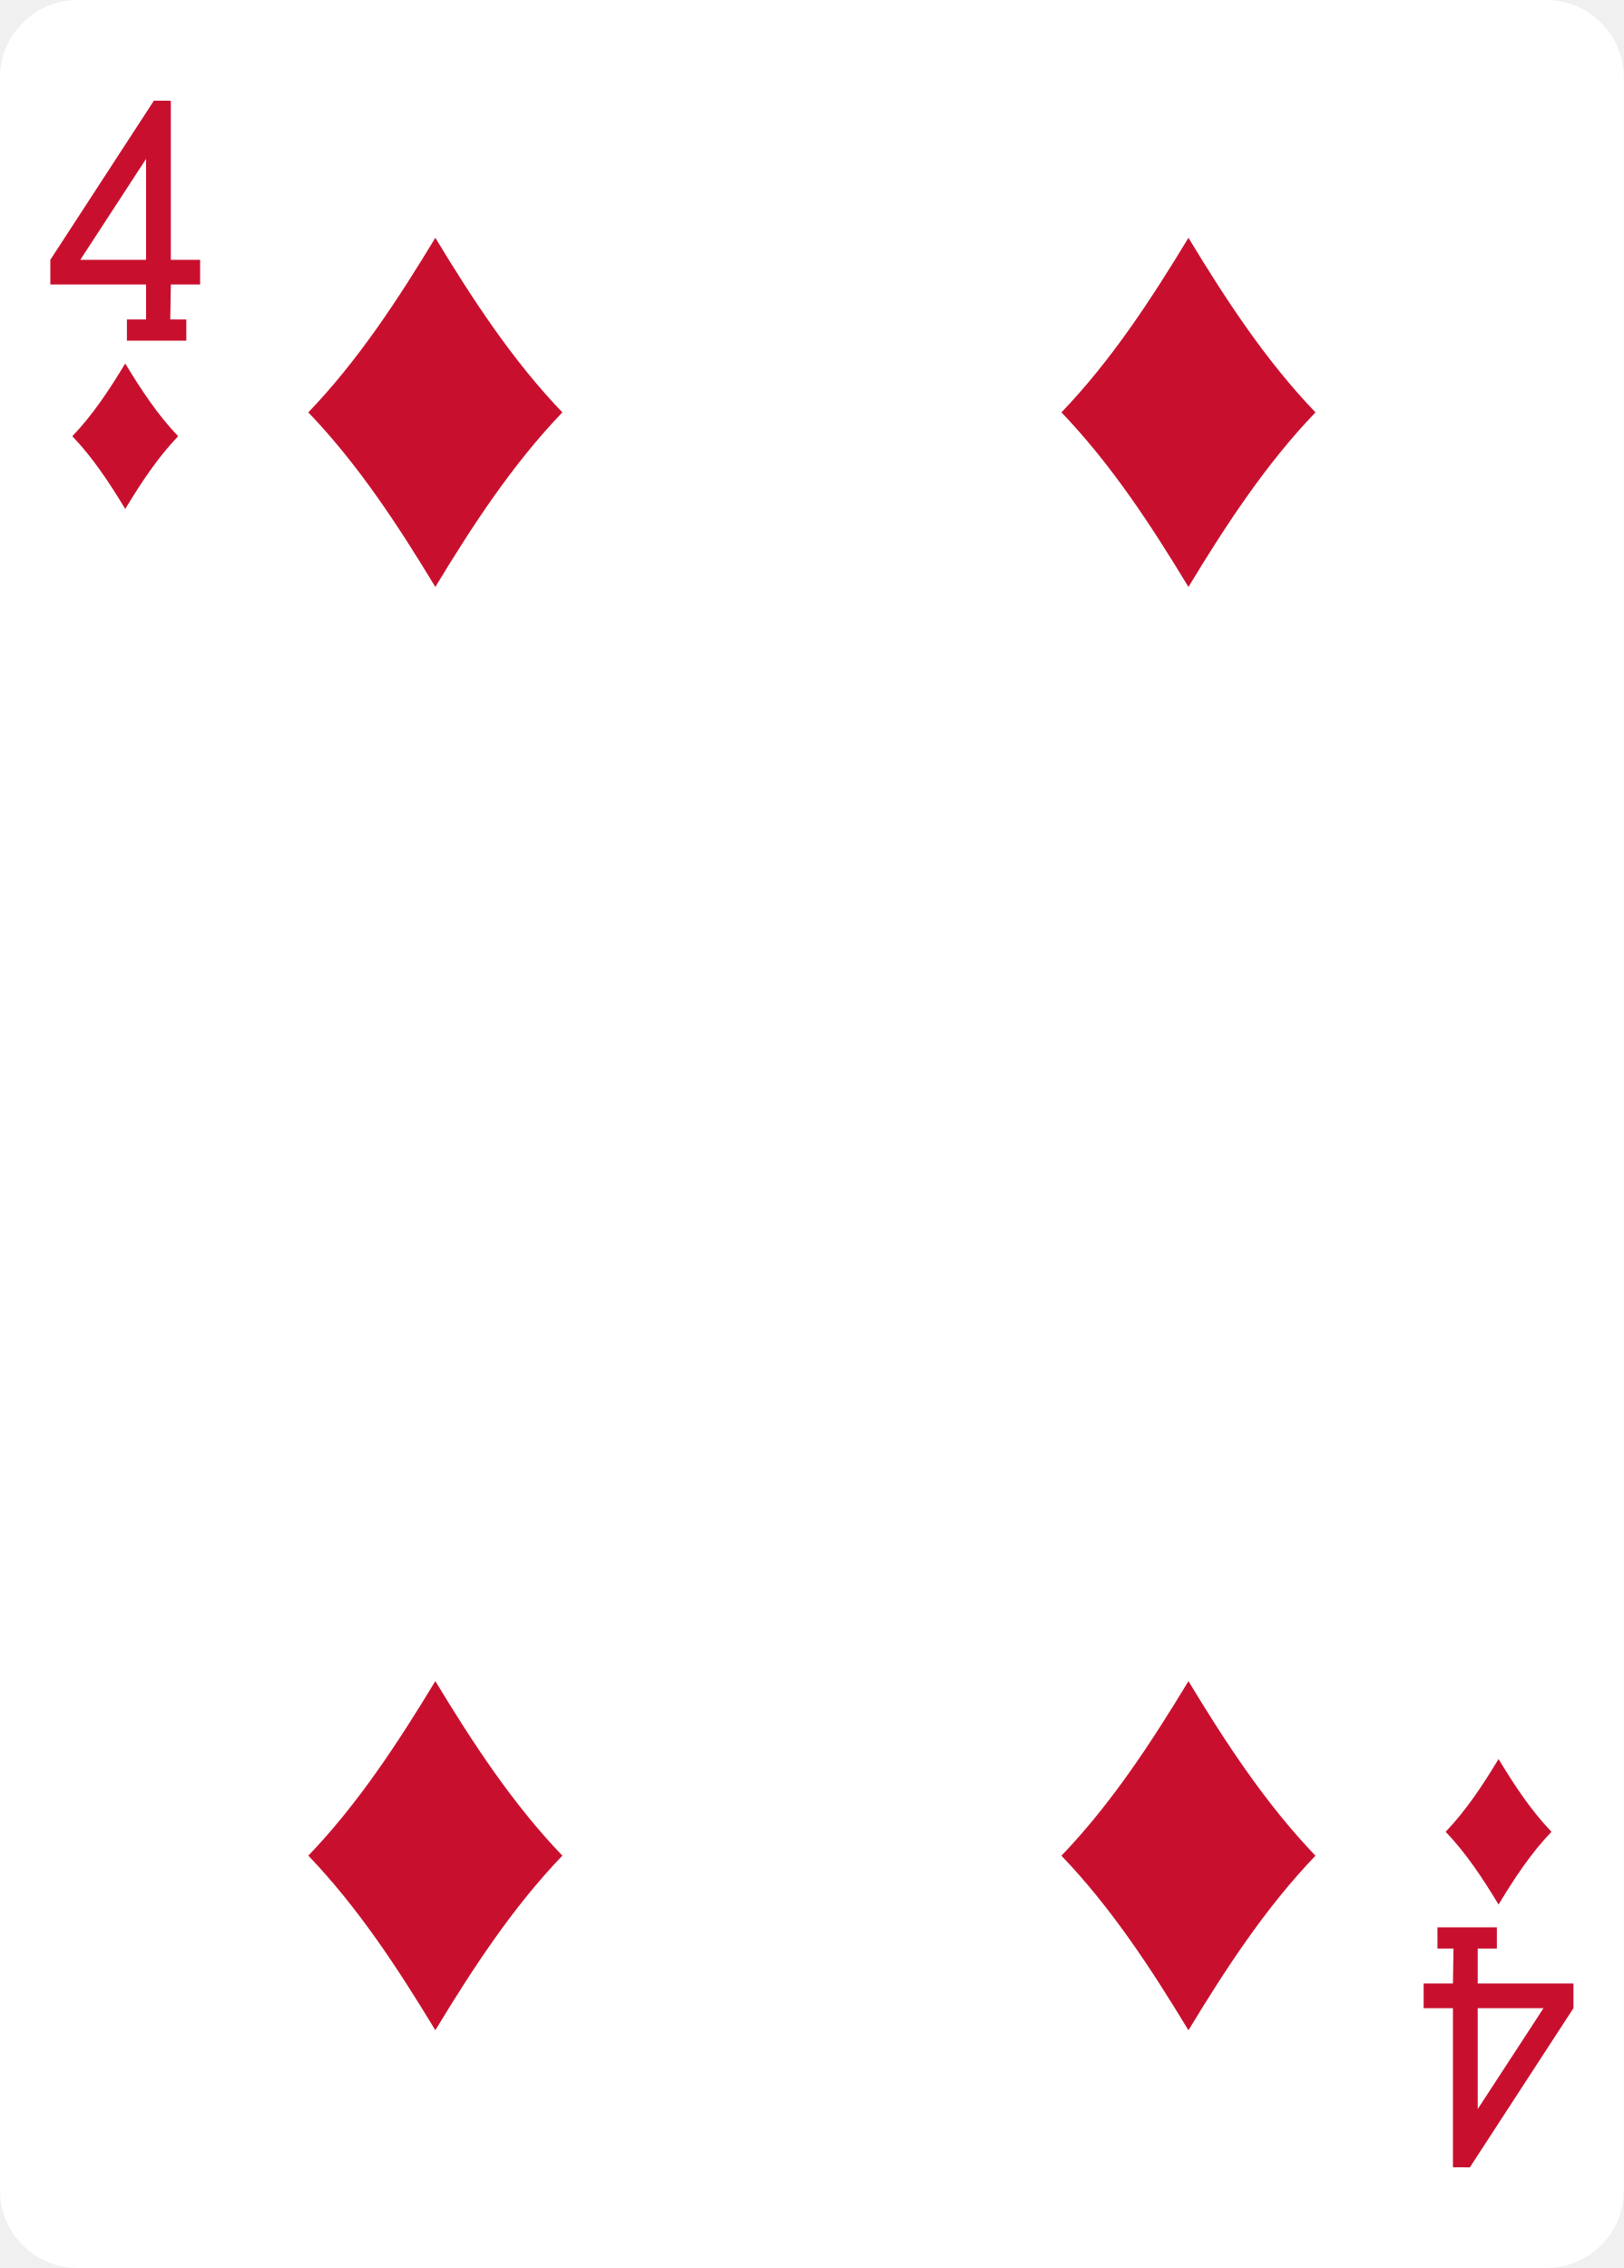
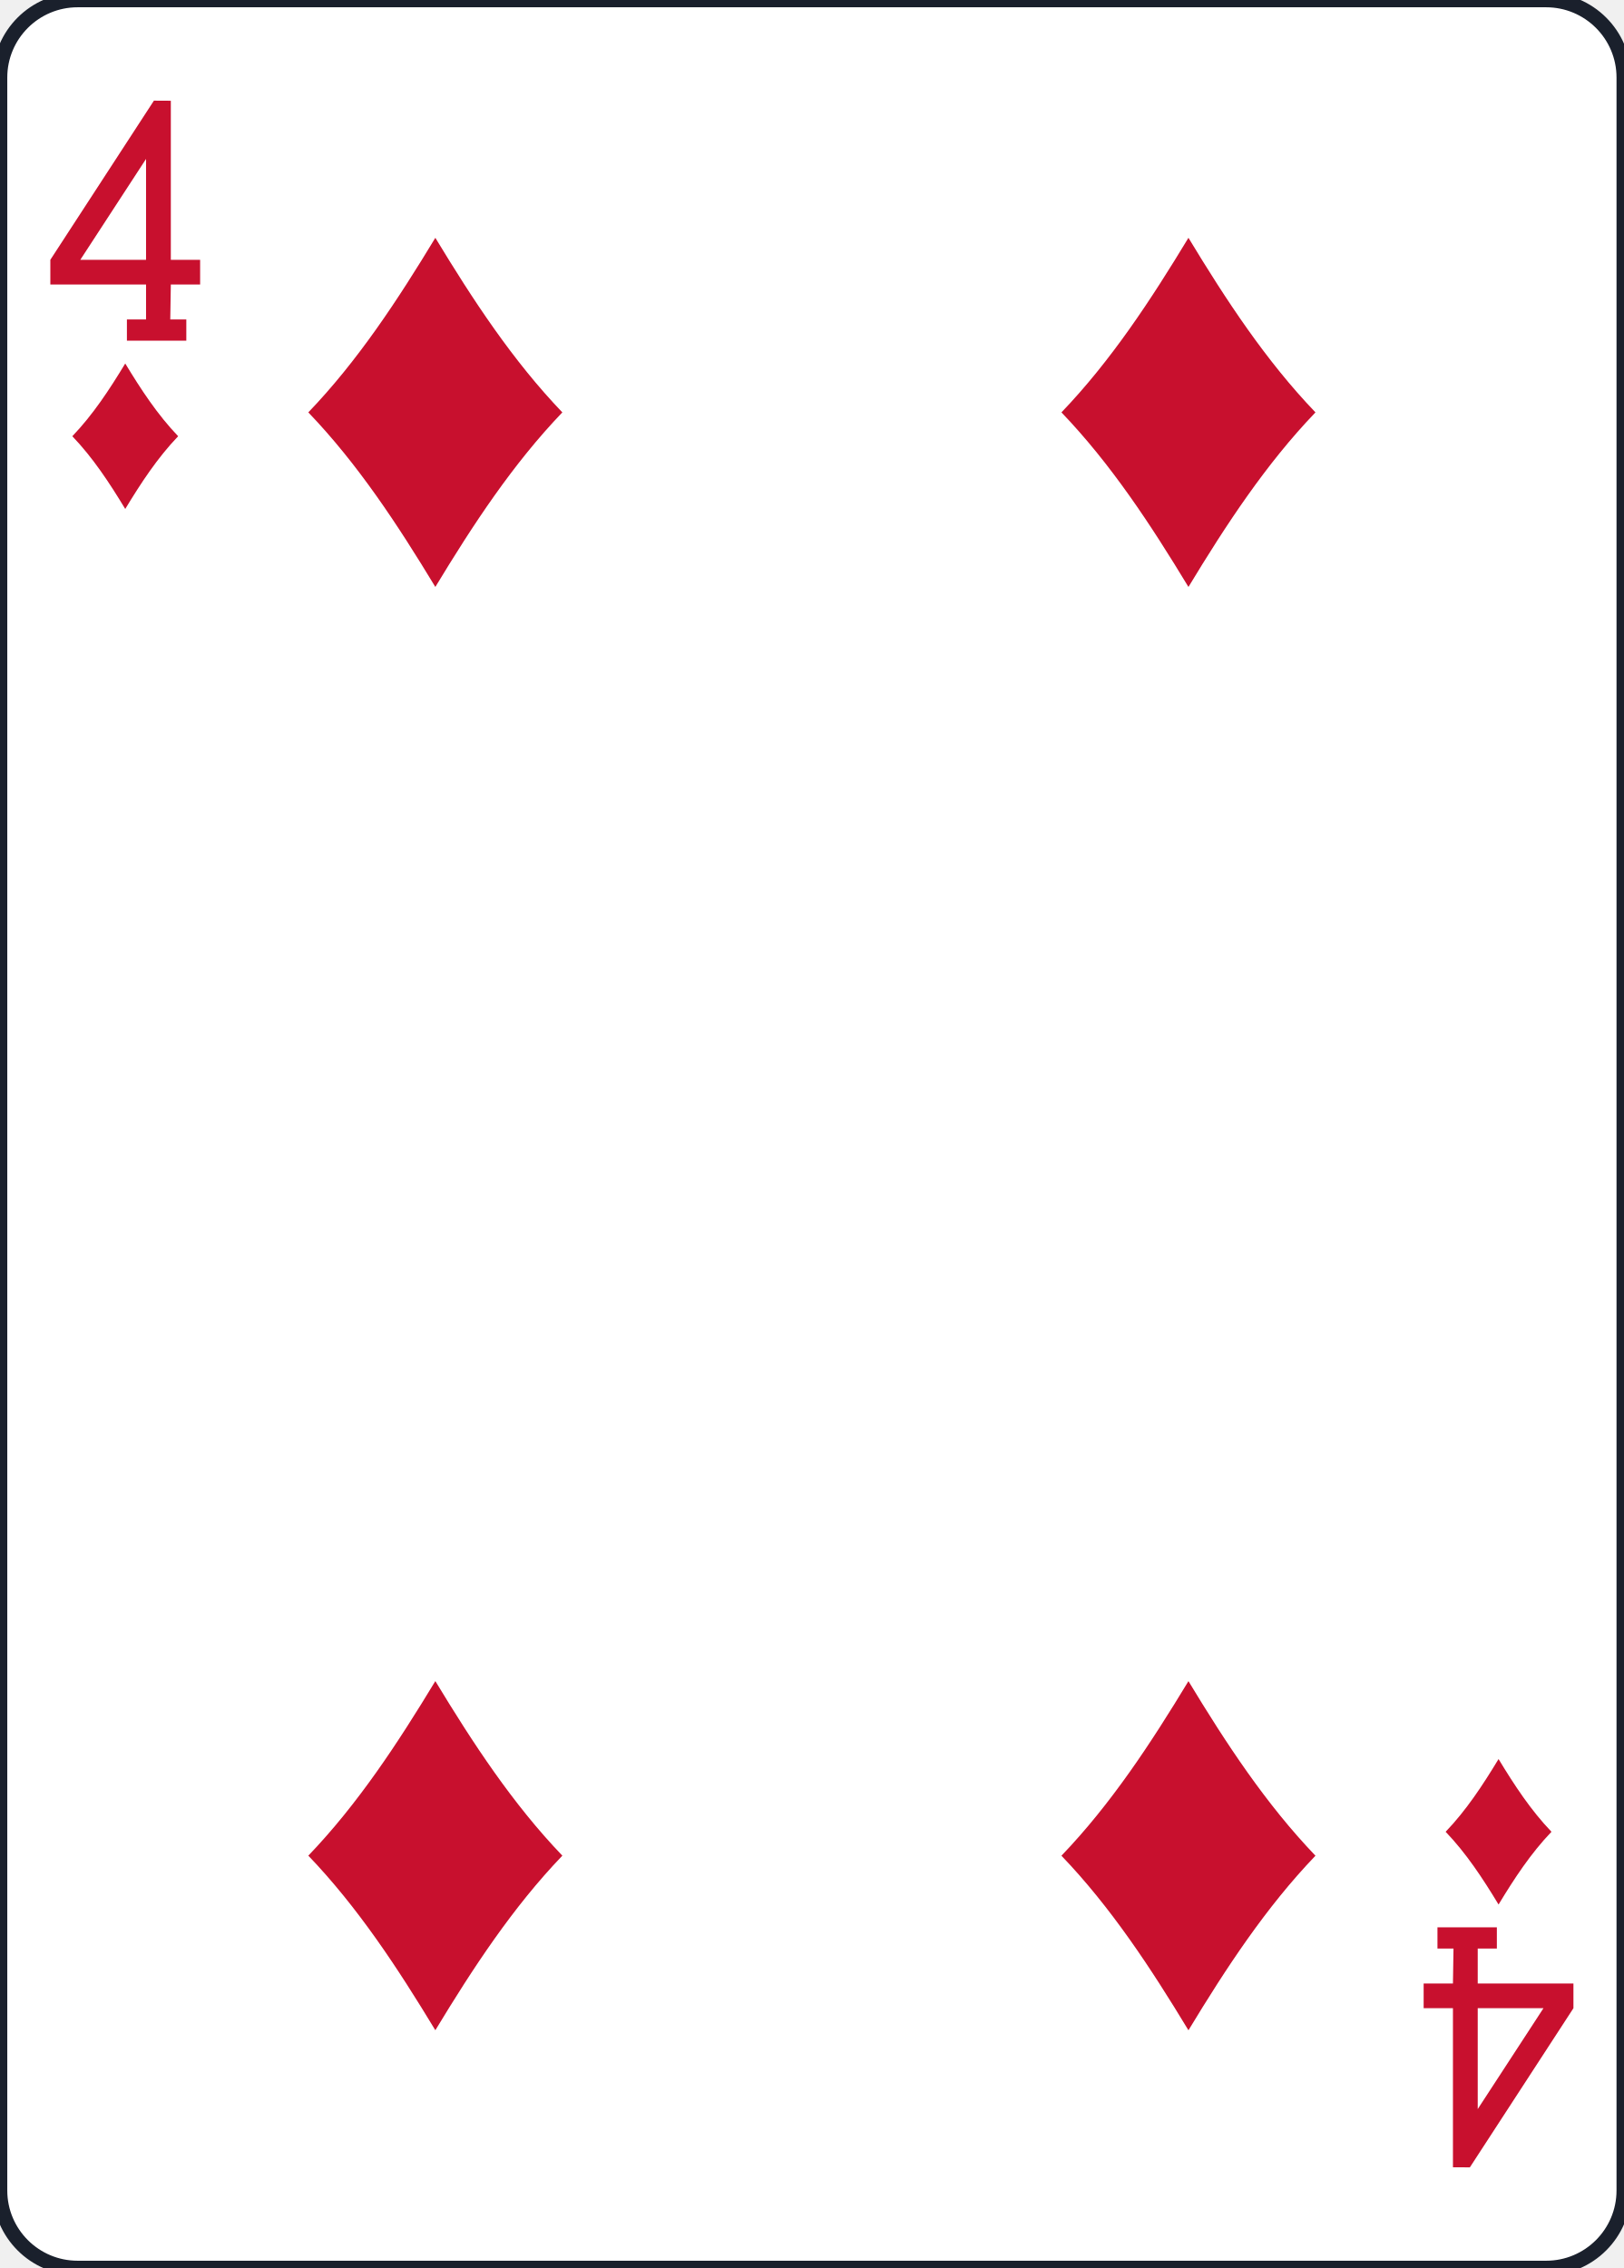
<svg xmlns="http://www.w3.org/2000/svg" width="63mm" height="88mm" viewBox="0 0 238.111 332.599" version="1.1" id="svg8">
  <defs id="defs2" />
  <g id="layer1" transform="translate(552.2712,-1075.635)">
    <g transform="matrix(1.06667,0,0,1.06667,-1891.7,1108.11)" id="DIAMOND-4">
-       <rect ry="10.664" rx="10.678" style="display:inline;fill:#ffffff;fill-opacity:1;stroke:none;stroke-width:1.001;stroke-miterlimit:4;stroke-dasharray:none;stroke-opacity:1" id="rect6622-5" width="223.228" height="311.811" x="1255.711" y="-30.445" />
+       <rect ry="10.664" rx="10.678" style="display:inline;fill:#ffffff;fill-opacity:1;stroke:#1A202C;stroke-width:2;stroke-miterlimit:4;stroke-dasharray:none;stroke-opacity:1" id="rect6622-5" width="223.228" height="311.811" x="1255.711" y="-30.445" />
      <path style="display:inline;opacity:1;fill:#c8102e;fill-opacity:1" d="m 1272.928,39.528 c -2.161,-3.569 -4.434,-7.037 -7.275,-10 2.841,-2.963 5.114,-6.431 7.275,-10 2.161,3.569 4.434,7.037 7.275,10 -2.841,2.963 -5.114,6.431 -7.275,10 z" id="path6654-0" />
      <path style="display:inline;opacity:1;fill:#c8102e;fill-opacity:1" d="m 1419.091,50.25 c -5.186,-8.565 -10.642,-16.889 -17.461,-24 6.819,-7.111 12.275,-15.435 17.461,-24 5.186,8.565 10.643,16.889 17.461,24 -6.819,7.111 -12.275,15.435 -17.461,24 z" id="path6656-6" />
      <path id="path6658-8" d="m 1461.722,231.393 c -2.161,-3.569 -4.434,-7.037 -7.275,-10 2.841,-2.963 5.114,-6.431 7.275,-10 2.161,3.569 4.434,7.037 7.275,10 -2.841,2.963 -5.114,6.431 -7.275,10 z" style="display:inline;opacity:1;fill:#c8102e;fill-opacity:1" />
      <path style="display:inline;opacity:1;fill:#c8102e;fill-opacity:1" d="m 1315.558,50.25 c -5.186,-8.565 -10.642,-16.889 -17.461,-24 6.819,-7.111 12.275,-15.435 17.461,-24 5.186,8.565 10.643,16.889 17.461,24 -6.819,7.111 -12.275,15.435 -17.461,24 z" id="path6660-7" />
      <path id="path6676-4" d="m 1315.558,248.676 c -5.186,-8.565 -10.642,-16.889 -17.461,-24 6.819,-7.111 12.275,-15.435 17.461,-24 5.186,8.565 10.643,16.889 17.461,24 -6.819,7.111 -12.275,15.435 -17.461,24 z" style="display:inline;opacity:1;fill:#c8102e;fill-opacity:1" />
      <path id="path6678-8" d="m 1419.091,248.683 c -5.186,-8.565 -10.642,-16.889 -17.461,-24 6.819,-7.111 12.275,-15.435 17.461,-24 5.186,8.565 10.643,16.889 17.461,24 -6.819,7.111 -12.275,15.435 -17.461,24 z" style="display:inline;opacity:1;fill:#c8102e;fill-opacity:1" />
      <path d="m 1273.158,16.389 v -2.915 h 2.631 v -4.808 h -13.158 V 5.274 l 14.238,-21.881 2.326,0.012 v 21.869 h 4.028 v 3.393 h -4.028 l -0.076,4.808 h 2.205 v 2.919 h -8.165 z m 2.631,-24.985 -9.04,13.871 h 9.04 z m 0,0" id="path19-3-1-9-0" style="opacity:1;fill:#c8102e;fill-opacity:1" />
      <path d="m 1461.489,234.532 v 2.915 h -2.631 v 4.808 h 13.158 v 3.393 l -14.238,21.881 -2.326,-0.012 v -21.869 h -4.028 v -3.393 h 4.028 l 0.076,-4.808 h -2.205 v -2.919 h 8.165 z m -2.631,24.985 9.04,-13.871 h -9.04 z m 0,0" id="path19-4-46-7-7" style="opacity:1;fill:#c8102e;fill-opacity:1" />
    </g>
  </g>
  <g id="g862-0" transform="translate(-360.4086,123.6452)">
-     <rect style="opacity:1;vector-effect:none;fill:#006614;fill-opacity:1;stroke:none;stroke-width:1.748;stroke-linecap:butt;stroke-linejoin:miter;stroke-miterlimit:4;stroke-dasharray:none;stroke-dashoffset:0;stroke-opacity:1" id="rect22845-2-8" width="1659.913" height="794.398" x="-356.473" y="-1029.682" rx="144.482" ry="124.682" />
-     <text id="text5630-0-9" y="-935.813" x="472.194" style="font-style:normal;font-variant:normal;font-weight:normal;font-stretch:normal;font-size:42.667px;line-height:125%;font-family:Carlito;-inkscape-font-specification:'Carlito, Normal';text-align:center;letter-spacing:0px;word-spacing:0px;writing-mode:lr-tb;text-anchor:middle;fill:#ffffff;fill-opacity:1;stroke:none;stroke-width:1.067px;stroke-linecap:butt;stroke-linejoin:miter;stroke-opacity:1" xml:space="preserve">
+     <rect style="opacity:1;vector-effect:none;fill:#006614;fill-opacity:1;stroke:#1A202C;stroke-width:1.748;stroke-linecap:butt;stroke-linejoin:miter;stroke-miterlimit:4;stroke-dasharray:none;stroke-dashoffset:0;stroke-opacity:1" id="rect22845-2-8" width="1659.913" height="794.398" x="-356.473" y="-1029.682" rx="144.482" ry="124.682" />
+     <text id="text5630-0-9" y="-935.813" x="472.194" style="font-style:normal;font-variant:normal;font-weight:normal;font-stretch:normal;font-size:42.667px;line-height:125%;font-family:Carlito;-inkscape-font-specification:'Carlito, Normal';text-align:center;letter-spacing:0px;word-spacing:0px;writing-mode:lr-tb;text-anchor:middle;fill:#ffffff;fill-opacity:1;stroke:#1A202C;stroke-width:1.067px;stroke-linecap:butt;stroke-linejoin:miter;stroke-opacity:1" xml:space="preserve">
      <tspan style="font-style:normal;font-variant:normal;font-weight:normal;font-stretch:normal;font-size:48px;line-height:125%;font-family:Carlito;-inkscape-font-specification:'Carlito, Normal';text-align:center;writing-mode:lr-tb;text-anchor:middle;fill:#ffffff;fill-opacity:1;stroke-width:1.067px" id="tspan4923-1" y="-935.813" x="472.194">Single Playing Card from:</tspan>
      <tspan style="font-style:normal;font-variant:normal;font-weight:normal;font-stretch:normal;font-size:48px;line-height:125%;font-family:Carlito;-inkscape-font-specification:'Carlito, Normal';text-align:center;writing-mode:lr-tb;text-anchor:middle;fill:#ffffff;fill-opacity:1;stroke-width:1.067px" id="tspan5035-8" y="-875.813" x="472.194">Standard Edition - Color Set - Bordered </tspan>
      <tspan y="-820.48" x="472.194" id="tspan12311-7" />
      <tspan style="font-style:normal;font-variant:normal;font-weight:normal;font-stretch:normal;font-size:48px;line-height:125%;font-family:Carlito;-inkscape-font-specification:'Carlito, Normal';text-align:center;writing-mode:lr-tb;text-anchor:middle;fill:#ffaaaa;fill-opacity:1;stroke-width:1.067px" id="tspan4927-1" y="-762.48" x="472.194">Copyright 2011, 2020 - Chris Aguilar - conjurenation@gmail.com</tspan>
      <tspan id="tspan12344-3" y="-707.147" x="472.194" />
      <tspan style="font-style:normal;font-variant:normal;font-weight:normal;font-stretch:normal;font-size:48px;line-height:125%;font-family:Carlito;-inkscape-font-specification:'Carlito, Normal';text-align:center;writing-mode:lr-tb;text-anchor:middle;fill:#ffffff;fill-opacity:1;stroke-width:1.067px" id="tspan4931-2" y="-649.147" x="472.194">https://totalnonsense.com/open-source-vector-playing-cards/</tspan>
      <tspan id="tspan4929-3" y="-593.813" x="472.194" />
      <tspan style="font-style:normal;font-variant:normal;font-weight:normal;font-stretch:normal;font-size:48px;line-height:125%;font-family:Carlito;-inkscape-font-specification:'Carlito, Normal';text-align:center;writing-mode:lr-tb;text-anchor:middle;fill:#ffaaaa;fill-opacity:1;stroke-width:1.067px" id="tspan4919-5" y="-535.813" x="472.194">Licensed under:</tspan>
      <tspan id="tspan1594-5-6" style="font-style:normal;font-variant:normal;font-weight:normal;font-stretch:normal;font-size:48px;line-height:125%;font-family:Carlito;-inkscape-font-specification:'Carlito, Normal';text-align:center;writing-mode:lr-tb;text-anchor:middle;fill:#ffaaaa;fill-opacity:1;stroke-width:1.067px" y="-475.813" x="472.194">LGPL 3.0</tspan>
      <tspan style="font-style:normal;font-variant:normal;font-weight:normal;font-stretch:normal;font-size:48px;line-height:125%;font-family:Carlito;-inkscape-font-specification:'Carlito, Normal';text-align:center;writing-mode:lr-tb;text-anchor:middle;fill:#ffaaaa;fill-opacity:1;stroke-width:1.067px" y="-415.813" x="472.194" id="tspan12253-3-1">https://www.gnu.org/licenses/lgpl-3.0.html</tspan>
      <tspan id="tspan5031-6" y="-360.48" x="472.194" />
      <tspan style="font-style:normal;font-variant:normal;font-weight:normal;font-stretch:normal;font-size:48px;line-height:125%;font-family:Carlito;-inkscape-font-specification:'Carlito, Normal';text-align:center;writing-mode:lr-tb;text-anchor:middle;fill:#ffffff;fill-opacity:1;stroke-width:1.067px" id="tspan5033-1" y="-302.48" x="472.194">Each Card Measures (63mm x 88mm)</tspan>
      <tspan id="tspan5634-6-0" y="-247.147" x="472.194" />
    </text>
  </g>
</svg>
